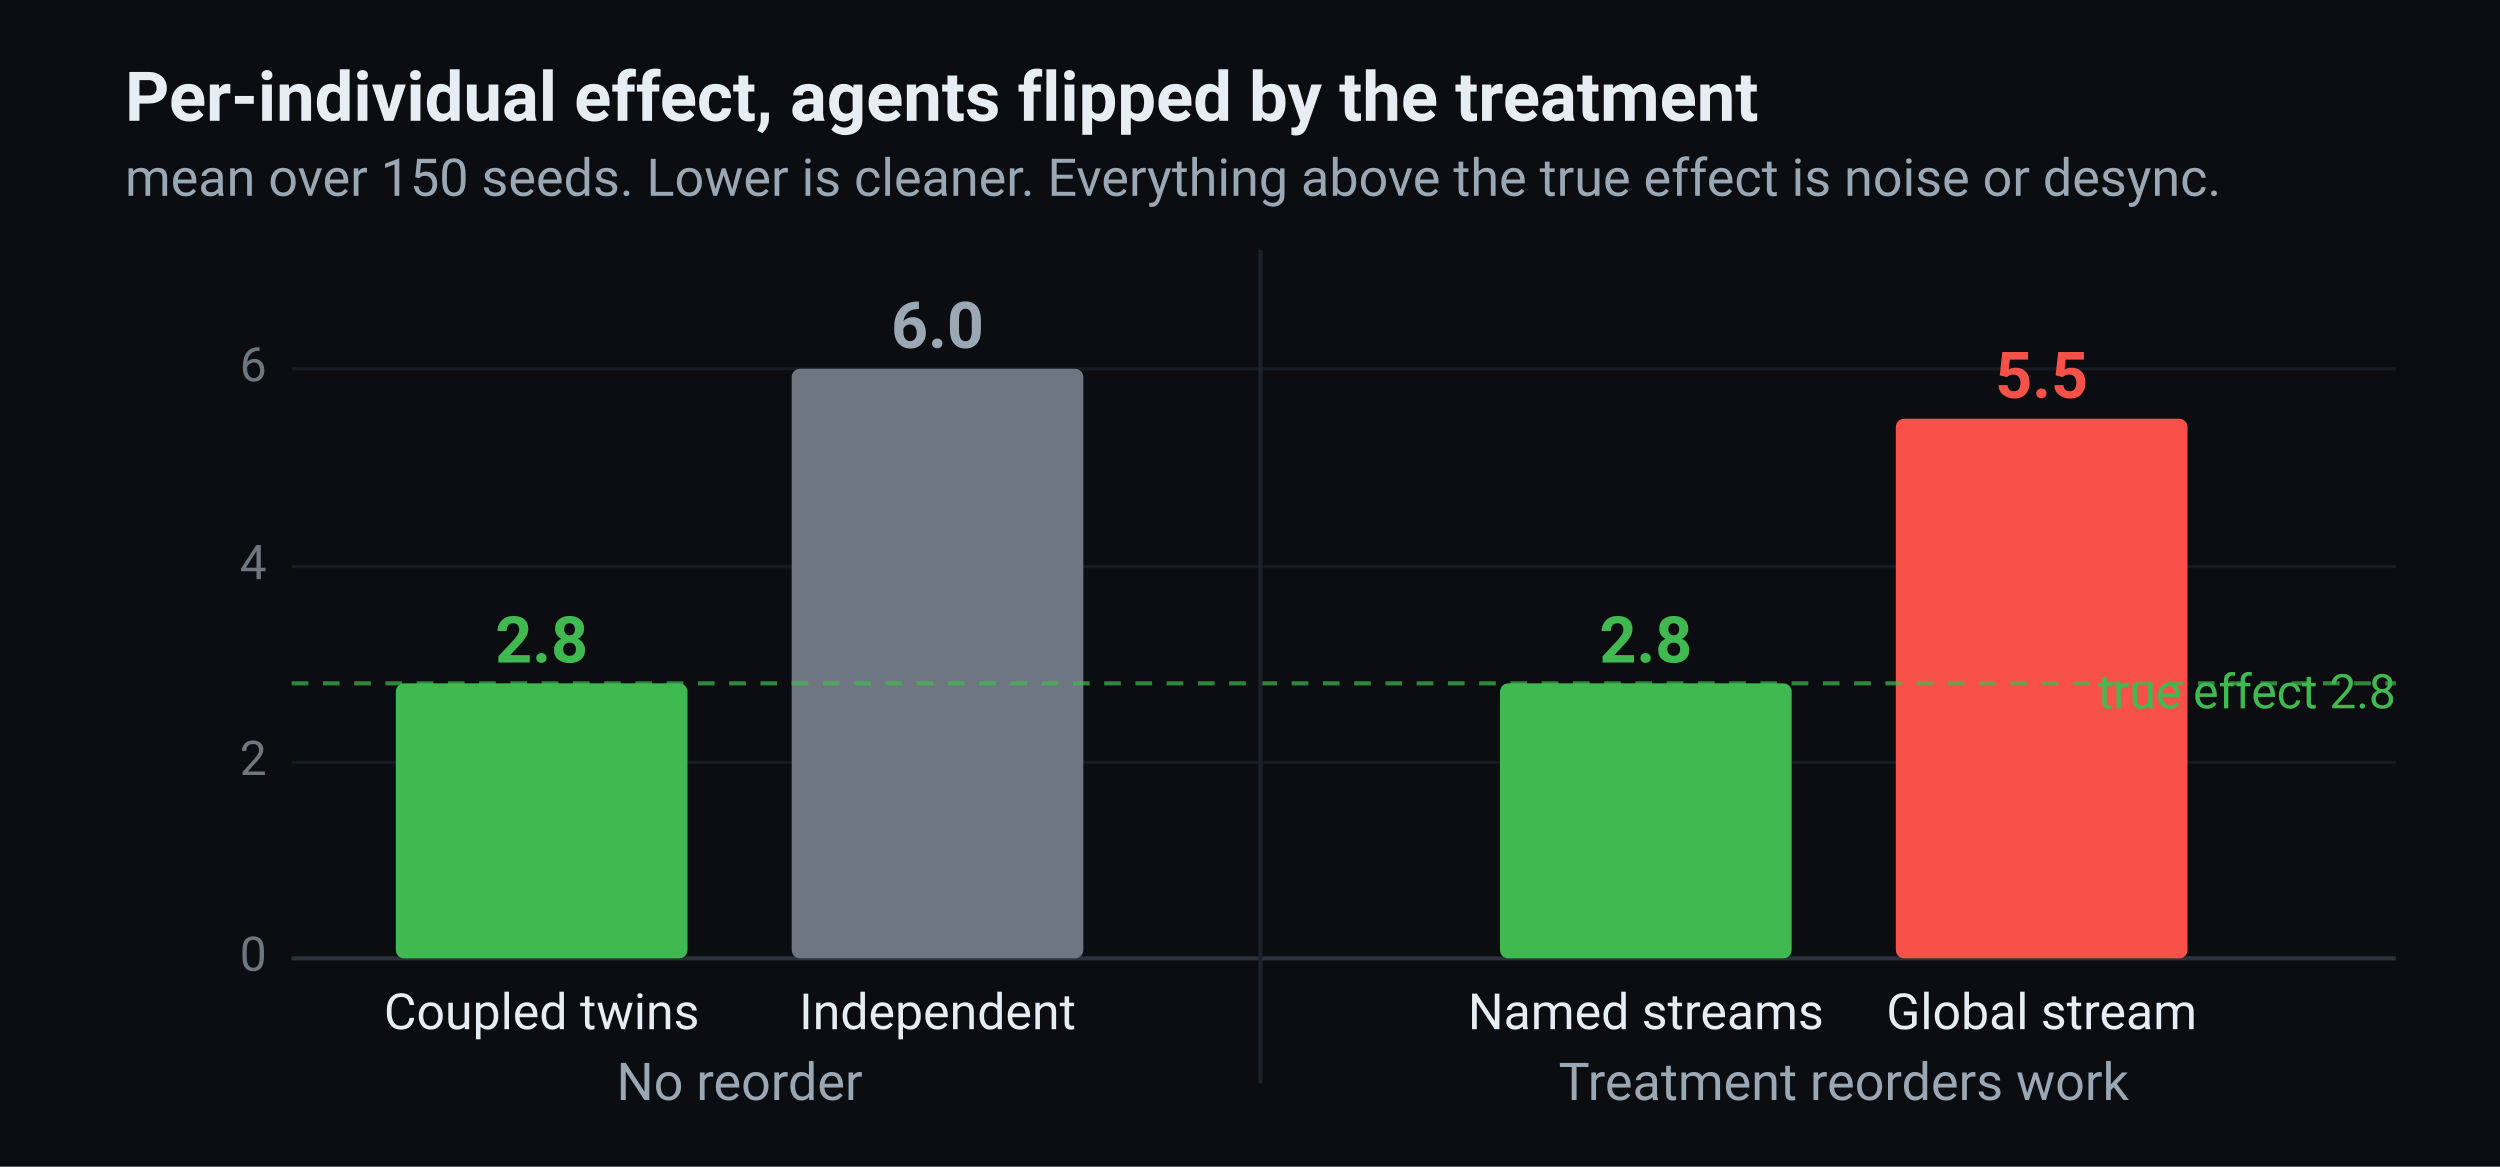
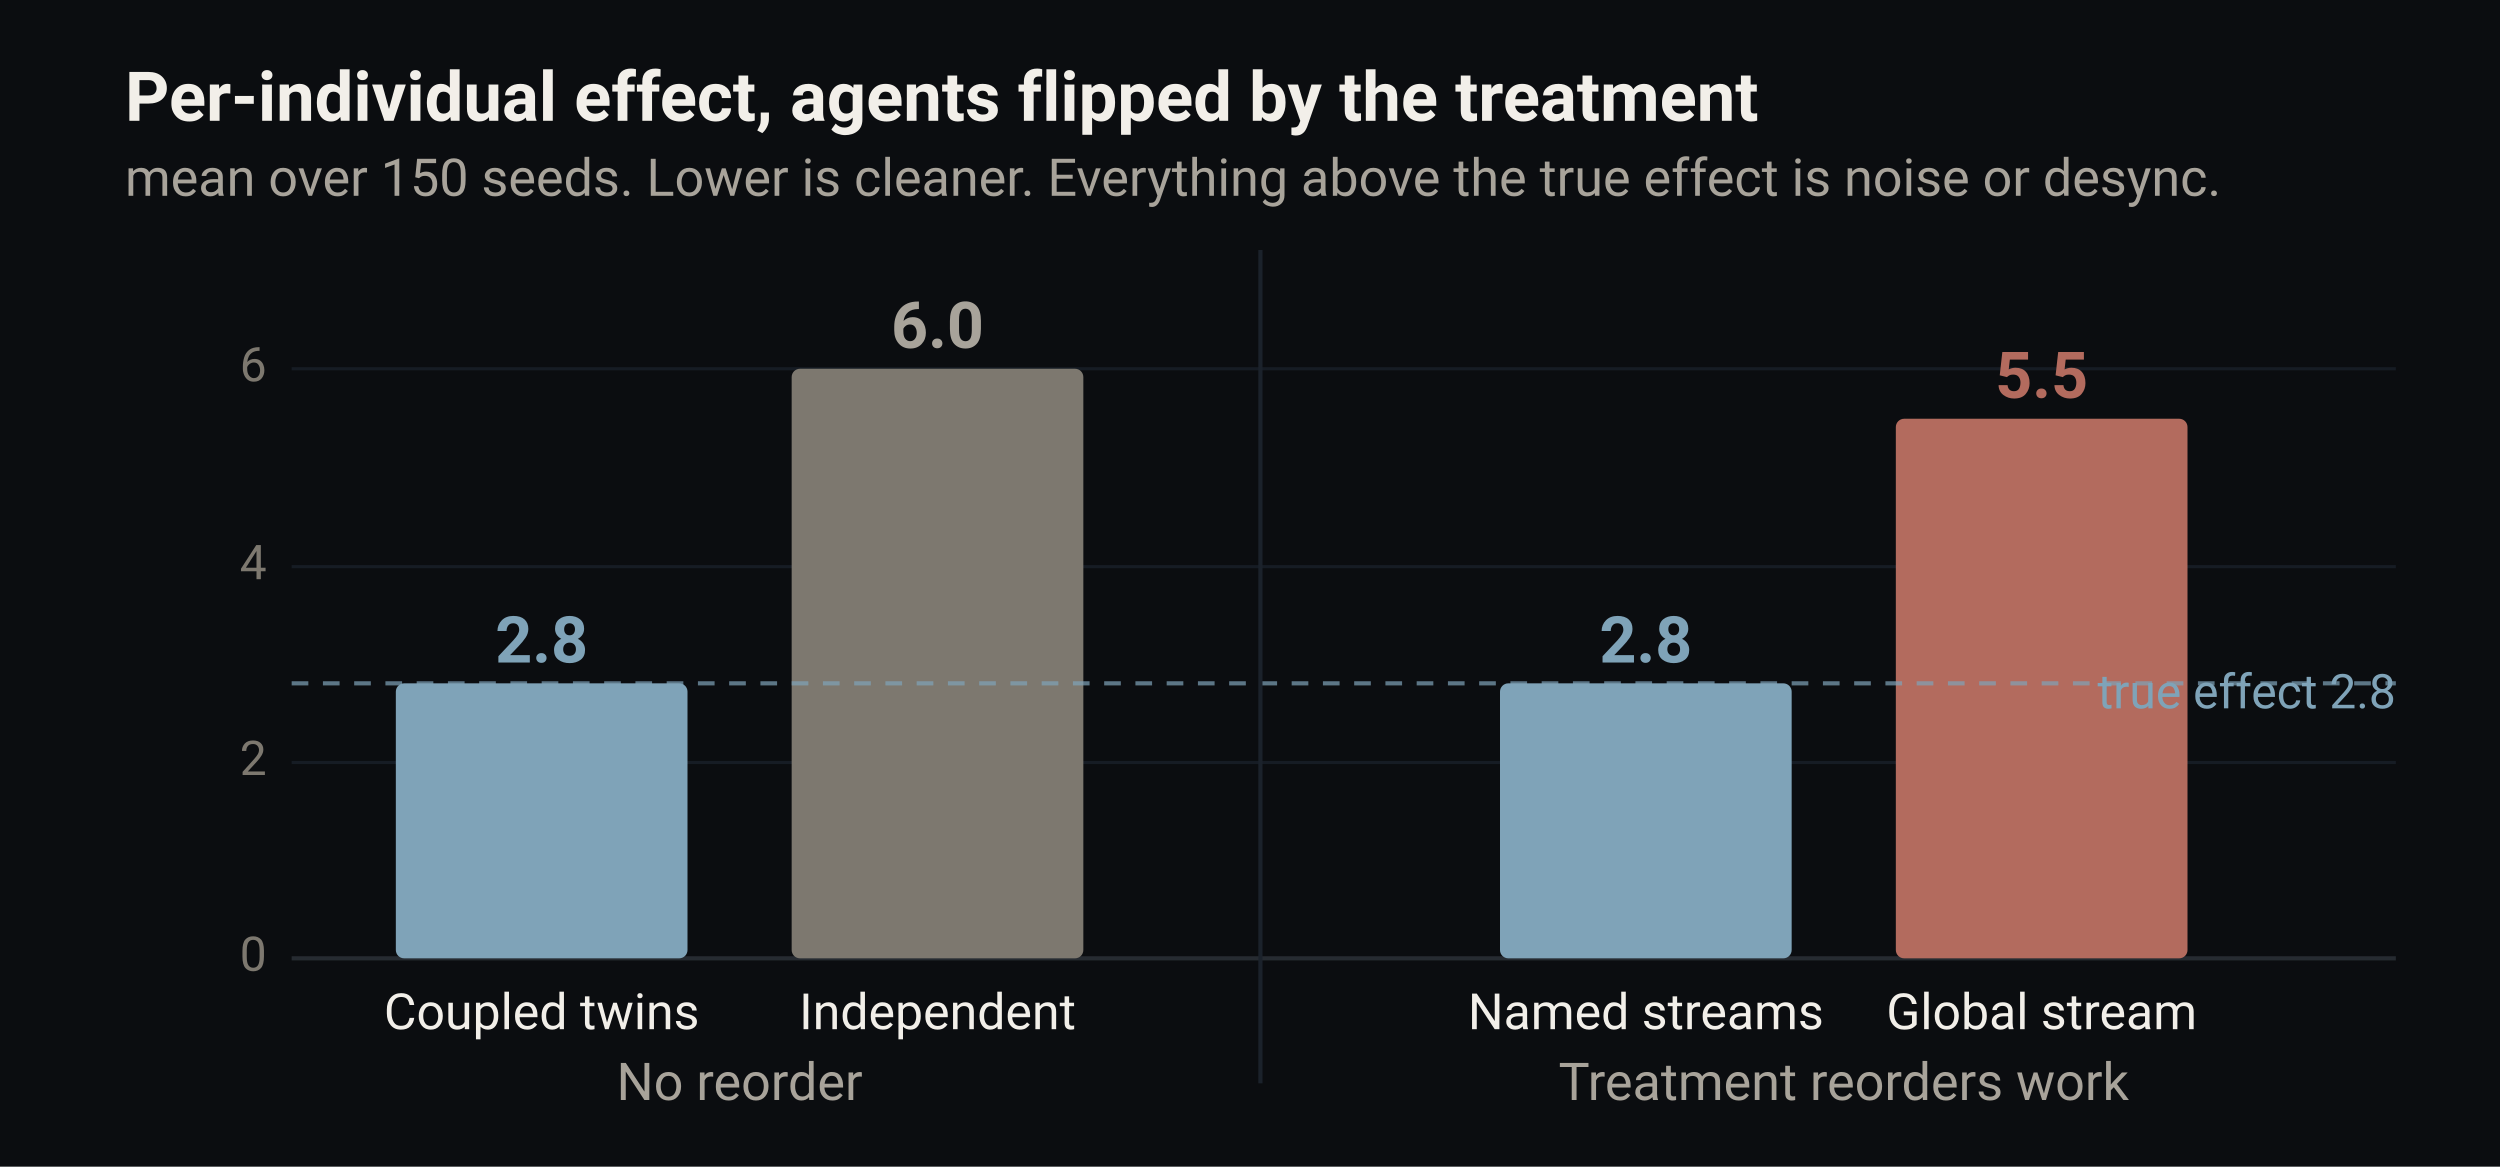
<svg xmlns="http://www.w3.org/2000/svg" viewBox="0 0 1200 560" font-family="-apple-system,Segoe UI,Roboto,Helvetica,Arial,sans-serif">
  <rect width="1200" height="560" fill="#0b0d10" />
-   <text x="60" y="58" font-size="33" font-weight="700" fill="#e6edf3">Per-individual effect, agents flipped by the treatment</text>
-   <text x="60" y="94" font-size="25" fill="#9aa7b4">mean over 150 seeds. Lower is cleaner. Everything above the true effect is noise or desync.</text>
-   <line x1="140" y1="460" x2="1150" y2="460" stroke="#2a323c" stroke-width="2" />
+   <text x="60" y="58" font-size="33" font-weight="700" fill="#f2efe9">Per-individual effect, agents flipped by the treatment</text>
+   <text x="60" y="94" font-size="25" fill="#a8a39a">mean over 150 seeds. Lower is cleaner. Everything above the true effect is noise or desync.</text>
+   <line x1="140" y1="460" x2="1150" y2="460" stroke="#262b31" stroke-width="2" />
  <line x1="140" y1="366" x2="1150" y2="366" stroke="#161c24" stroke-width="1.5" />
  <line x1="140" y1="272" x2="1150" y2="272" stroke="#161c24" stroke-width="1.5" />
  <line x1="140" y1="177" x2="1150" y2="177" stroke="#161c24" stroke-width="1.5" />
-   <text x="128" y="466" font-size="23" fill="#6e7681" text-anchor="end">0</text>
-   <text x="128" y="372" font-size="23" fill="#6e7681" text-anchor="end">2</text>
-   <text x="128" y="278" font-size="23" fill="#6e7681" text-anchor="end">4</text>
-   <text x="128" y="183" font-size="23" fill="#6e7681" text-anchor="end">6</text>
-   <rect x="190" y="328" width="140" height="132" rx="4" fill="#3fb950" />
-   <text x="260" y="318" font-size="31" font-weight="700" fill="#3fb950" text-anchor="middle">2.8</text>
-   <rect x="380" y="177" width="140" height="283" rx="4" fill="#6e7681" />
-   <text x="450" y="167" font-size="31" font-weight="700" fill="#9aa7b4" text-anchor="middle">6.0</text>
-   <rect x="720" y="328" width="140" height="132" rx="4" fill="#3fb950" />
-   <text x="790" y="318" font-size="31" font-weight="700" fill="#3fb950" text-anchor="middle">2.8</text>
-   <rect x="910" y="201" width="140" height="259" rx="4" fill="#f85149" />
-   <text x="980" y="191" font-size="31" font-weight="700" fill="#f85149" text-anchor="middle">5.5</text>
-   <line x1="140" y1="328" x2="1150" y2="328" stroke="#3fb950" stroke-width="2" stroke-dasharray="8 7" opacity="0.7" />
-   <text x="1150" y="340" font-size="23" fill="#3fb950" text-anchor="end">true effect 2.8</text>
-   <text x="260" y="494" font-size="24" fill="#e6edf3" text-anchor="middle">Coupled twins</text>
-   <text x="450" y="494" font-size="24" fill="#e6edf3" text-anchor="middle">Independent</text>
-   <text x="790" y="494" font-size="24" fill="#e6edf3" text-anchor="middle">Named streams</text>
-   <text x="980" y="494" font-size="24" fill="#e6edf3" text-anchor="middle">Global stream</text>
+   <text x="128" y="466" font-size="23" fill="#7d786f" text-anchor="end">0</text>
+   <text x="128" y="372" font-size="23" fill="#7d786f" text-anchor="end">2</text>
+   <text x="128" y="278" font-size="23" fill="#7d786f" text-anchor="end">4</text>
+   <text x="128" y="183" font-size="23" fill="#7d786f" text-anchor="end">6</text>
+   <rect x="190" y="328" width="140" height="132" rx="4" fill="#7fa3b8" />
+   <text x="260" y="318" font-size="31" font-weight="700" fill="#7fa3b8" text-anchor="middle">2.8</text>
+   <rect x="380" y="177" width="140" height="283" rx="4" fill="#7d786f" />
+   <text x="450" y="167" font-size="31" font-weight="700" fill="#a8a39a" text-anchor="middle">6.0</text>
+   <rect x="720" y="328" width="140" height="132" rx="4" fill="#7fa3b8" />
+   <text x="790" y="318" font-size="31" font-weight="700" fill="#7fa3b8" text-anchor="middle">2.8</text>
+   <rect x="910" y="201" width="140" height="259" rx="4" fill="#b36b5e" />
+   <text x="980" y="191" font-size="31" font-weight="700" fill="#b36b5e" text-anchor="middle">5.5</text>
+   <line x1="140" y1="328" x2="1150" y2="328" stroke="#7fa3b8" stroke-width="2" stroke-dasharray="8 7" opacity="0.7" />
+   <text x="1150" y="340" font-size="23" fill="#7fa3b8" text-anchor="end">true effect 2.8</text>
+   <text x="260" y="494" font-size="24" fill="#f2efe9" text-anchor="middle">Coupled twins</text>
+   <text x="450" y="494" font-size="24" fill="#f2efe9" text-anchor="middle">Independent</text>
+   <text x="790" y="494" font-size="24" fill="#f2efe9" text-anchor="middle">Named streams</text>
+   <text x="980" y="494" font-size="24" fill="#f2efe9" text-anchor="middle">Global stream</text>
  <line x1="605" y1="120" x2="605" y2="520" stroke="#1b222b" stroke-width="2" />
-   <text x="355" y="528" font-size="25" fill="#9aa7b4" text-anchor="middle">No reorder</text>
-   <text x="885" y="528" font-size="25" fill="#9aa7b4" text-anchor="middle">Treatment reorders work</text>
+   <text x="355" y="528" font-size="25" fill="#a8a39a" text-anchor="middle">No reorder</text>
+   <text x="885" y="528" font-size="25" fill="#a8a39a" text-anchor="middle">Treatment reorders work</text>
</svg>
